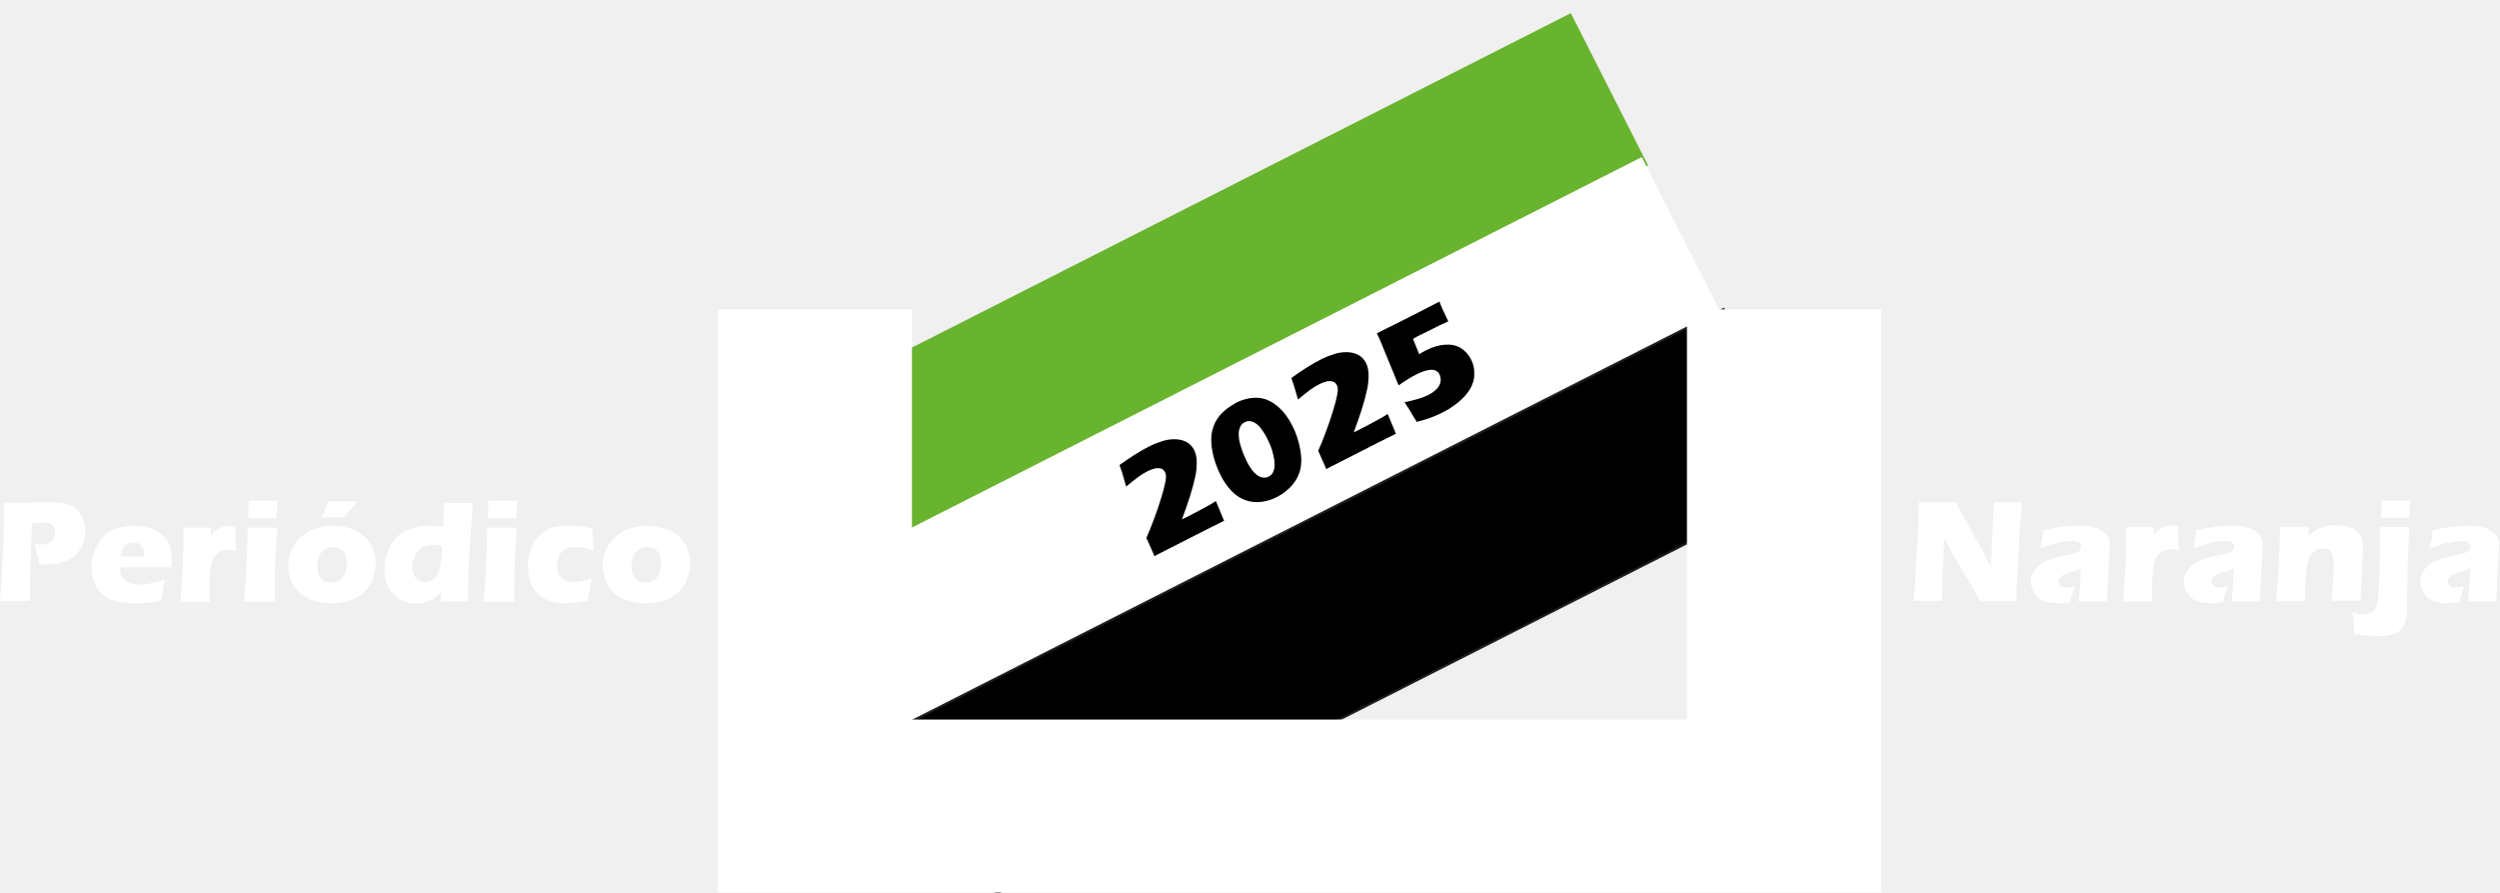
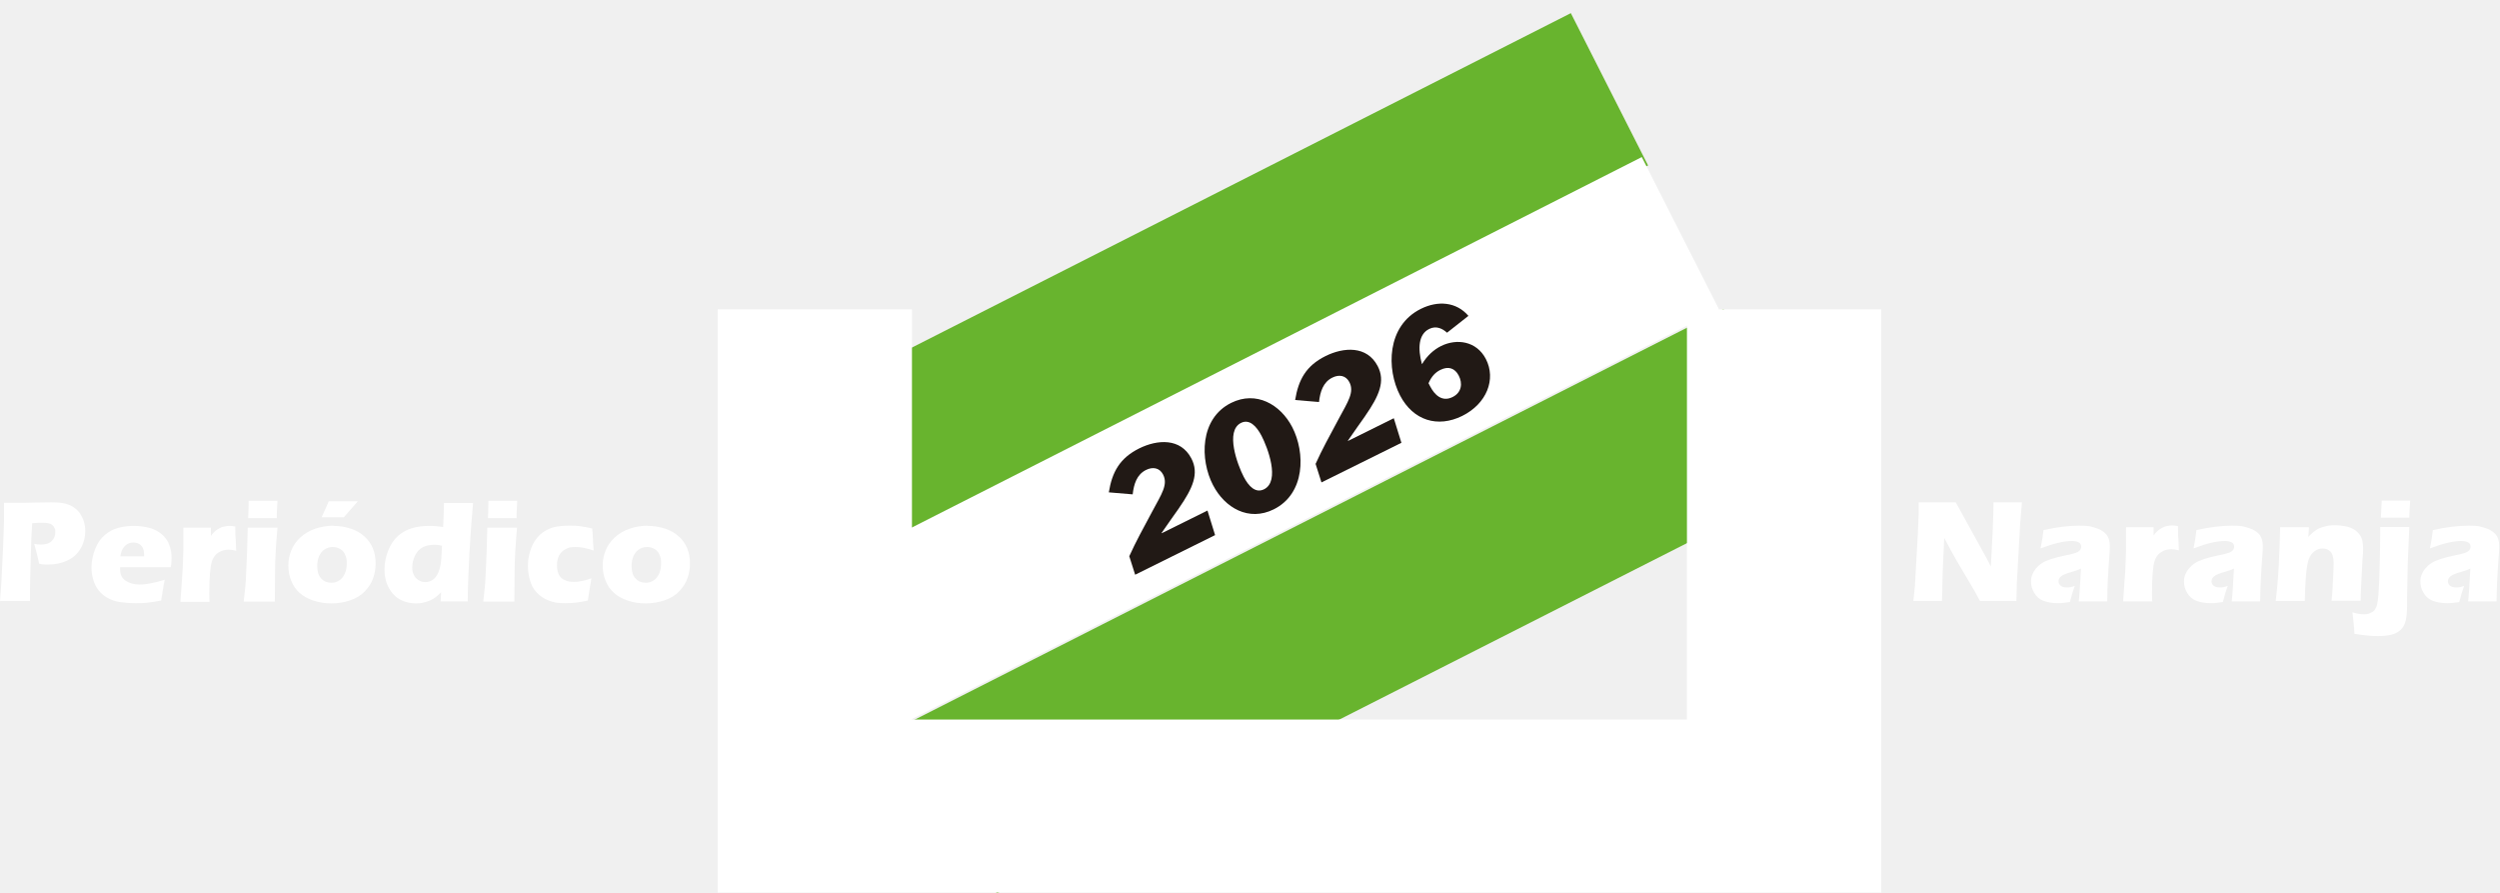
- <svg xmlns="http://www.w3.org/2000/svg" id="Capa_1" data-name="Capa 1" version="1.1" viewBox="0 0 1125.7 401.9">
+ <svg xmlns="http://www.w3.org/2000/svg" id="Capa_1" version="1.1" viewBox="0 0 1125.7 401.9">
  <defs>
    <style>
-       .cls-1, .cls-2, .cls-3 {
-         stroke-width: 0px;
-       }
- 
-       .cls-1, .cls-4 {
-         fill: #000;
-       }
- 
-       .cls-2 {
+       .st0 {
        fill: #68b42e;
      }

-       .cls-4 {
-         stroke: #1d1d1b;
-         stroke-miterlimit: 10;
-         stroke-width: 1px;
-       }
- 
-       .cls-5 {
+       .st1 {
        isolation: isolate;
      }

-       .cls-3 {
+       .st2 {
        fill: #fff;
+       }
+ 
+       .st3 {
+         fill: #211915;
      }
    </style>
  </defs>
-   <rect class="cls-2" x="337.2" y="94.5" width="410" height="76.9" transform="translate(-1.5 259.7) rotate(-26.9)" />
-   <rect class="cls-3" x="369.2" y="159.3" width="410" height="76.9" transform="translate(-27.4 281.2) rotate(-26.9)" />
-   <rect class="cls-4" x="407.2" y="227.5" width="411" height="86.5" transform="translate(-56.2 306.5) rotate(-26.9)" />
-   <polygon class="cls-3" points="323.3 200.9 323.3 401.9 847.4 401.9 847.4 139.3 759.9 139.3 759.9 324 410.8 324 410.8 139.3 323.3 139.3 323.3 200.9" />
-   <g>
-     <path class="cls-1" d="M520.1,250.6c-.4-.9-.9-2.2-1.6-3.7-.7-1.5-1.4-3.1-2.1-4.7,1.2-2.7,2.2-5.2,3.1-7.6,1.5-3.9,2.7-7.5,3.7-10.8.8-2.6,1.4-4.9,1.8-7,.2-1.2.3-2.1.2-2.8,0-.5-.2-.9-.4-1.4-.3-.6-.7-1-1.1-1.3s-1-.4-1.7-.5c-.7,0-1.5,0-2.3.3-.9.2-1.8.6-2.8,1.1-1.4.7-2.7,1.5-4.1,2.5-1.4,1-3.2,2.5-5.5,4.4l-1.3-4.5c-.2-.9-.8-2.6-1.7-5.2,4.7-3.4,9.2-6.3,13.6-8.5,2-1,4.1-1.8,6.1-2.4,2-.6,4-.8,5.9-.7s3.5.6,4.9,1.4c1.3.8,2.3,1.9,3,3.2.5.9.8,1.8,1,2.8.2.9.3,2.1.3,3.5s-.2,3.6-.6,5.5c-.6,2.8-1.4,5.9-2.4,9.1-1,3.1-2.2,6.6-3.7,10.6l3.2-1.6c.8-.4,2.2-1.2,4.4-2.3,2.2-1.2,3.7-2,4.6-2.5.9-.5,1.9-1.1,3.1-1.9.4,1,.9,2.2,1.5,3.6.6,1.5,1.3,3.2,2.2,5.3-4.8,2.4-9.9,4.9-15.1,7.6-6.3,3.2-11.7,6-16.1,8.2v.3Z" />
-     <path class="cls-1" d="M556.5,181.5c3.1-1.6,6.2-2.4,9.3-2.4s6.1,1,9,3.3c2.9,2.2,5.4,5.4,7.4,9.4,1.6,3.1,2.7,6.5,3.4,10s.8,6.6.2,9.2c-.5,2.6-1.7,5-3.6,7.3-1.9,2.2-4.2,4.1-7,5.5-2.3,1.2-4.7,1.9-7.2,2.2-2.4.3-4.9,0-7.3-.9-2.4-.9-4.5-2.4-6.3-4.4s-3.4-4.3-4.7-7c-1.6-3.2-2.8-6.6-3.5-10.1s-.8-6.7-.2-9.4,1.8-5.2,3.6-7.3c1.9-2.1,4.1-3.8,6.7-5.2l.2-.2ZM560.7,190.1c-.9.5-1.6,1.1-2,2-.5,1.1-.8,2.3-.7,3.7,0,1.7.4,3.5,1,5.4.6,2.1,1.6,4.4,2.7,6.7,1,2,2.1,3.6,3.2,4.8,1.1,1.1,2.2,1.9,3.3,2.2,1.2.3,2.3.2,3.3-.3.6-.3,1.1-.7,1.5-1.2s.7-1.3,1-2.4c.2-1.1.2-2.4,0-4.1-.3-1.6-.7-3.3-1.2-4.9-.6-1.6-1.3-3.3-2.1-4.8-1.7-3.3-3.4-5.5-5.1-6.6-1.7-1.1-3.4-1.3-4.9-.5h0Z" />
-     <path class="cls-1" d="M597.5,211.4c-.4-.9-.9-2.2-1.6-3.7-.7-1.5-1.4-3.1-2.1-4.7,1.2-2.7,2.2-5.2,3.1-7.6,1.5-3.9,2.7-7.5,3.7-10.8.8-2.6,1.4-4.9,1.8-7,.2-1.2.3-2.1.2-2.8,0-.5-.2-.9-.4-1.4-.3-.6-.7-1-1.1-1.3-.5-.3-1-.4-1.7-.5-.7,0-1.5,0-2.3.3-.9.2-1.8.6-2.8,1.1-1.4.7-2.7,1.5-4.1,2.5-1.4,1-3.2,2.5-5.5,4.4l-1.3-4.5c-.2-.9-.8-2.6-1.7-5.2,4.7-3.4,9.2-6.3,13.6-8.5,2-1,4.1-1.8,6.1-2.4,2-.6,4-.8,5.9-.7s3.5.6,4.9,1.4c1.3.8,2.3,1.9,3,3.2.5.9.8,1.8,1,2.8.2.9.3,2.1.3,3.5s-.2,3.6-.6,5.5c-.6,2.8-1.4,5.9-2.4,9.1-1,3.1-2.2,6.6-3.7,10.6l3.2-1.6c.8-.4,2.2-1.2,4.4-2.3,2.2-1.2,3.7-2,4.6-2.5s1.9-1.1,3.1-1.9c.4,1,.9,2.2,1.5,3.6.6,1.5,1.3,3.2,2.2,5.3-4.8,2.4-9.9,4.9-15.1,7.6-6.3,3.2-11.7,6-16.1,8.2v.3Z" />
-     <path class="cls-1" d="M638.2,190l-1.7-2.8c-.5-.9-1-1.7-1.5-2.5-.5-.7-1.2-1.9-2.3-3.6,4.6-.9,8.2-2,10.8-3.3,1.4-.7,2.6-1.6,3.6-2.6s1.6-2.1,1.8-3.3c.2-1.1,0-2.2-.4-3.2-.7-1.4-1.9-2.2-3.6-2.2s-3.9.6-6.7,2-2.4,1.3-3.6,2c-1.1.7-2.7,1.7-4.6,3l-8-19.5c-.4-1-1-2.3-1.8-3.9,4.9-2.4,9.5-4.8,14-7,5.7-2.9,10.4-5.3,14.2-7.3.8,2.1,1.5,3.7,2.1,4.9l1.9,4-3.9,1.8-1.8.9-2.8,1.4c-1.2.6-2.7,1.3-4.5,2.2-.6.3-1.6.8-2.9,1.6l2.8,6.9c1.2-.8,2.2-1.3,2.9-1.7,3-1.5,5.9-2.4,8.7-2.6,2.8-.2,5.1.3,7.1,1.5,1.9,1.2,3.5,2.9,4.6,5s1.6,4.4,1.5,6.9c0,2.5-.8,4.8-2.1,6.9-1.3,2.1-3.1,4-5.3,5.8s-4.6,3.3-7.2,4.6c-1,.5-2.2,1-3.6,1.6-1.4.6-2.6,1-3.6,1.3s-2.3.7-3.9,1.1h-.2Z" />
-   </g>
-   <g class="cls-5">
-     <g class="cls-5">
-       <path class="cls-3" d="M0,270.8l.6-8.3.8-16.3.4-11.5c0-1.2,0-2.5,0-3.7s0-2.5,0-4.6c2.9,0,5.2,0,6.9,0s4,0,6.9-.1c2.9,0,5.4-.1,7.4-.1,2.9,0,5.1.2,6.5.6,1.4.4,2.7.9,3.8,1.7,1.1.8,2.1,1.7,2.8,2.8.7,1.1,1.3,2.3,1.7,3.6.4,1.4.6,2.7.6,4.1,0,2.9-.7,5.6-2.1,8-1.4,2.4-3.4,4.2-6,5.4s-5.4,1.8-8.6,1.8-2.5-.1-4.1-.4c-.2-1-.5-2.5-1-4.5-.5-2-.9-3.4-1.2-4.4,1,.2,2,.3,3,.3,2.2,0,3.8-.5,4.9-1.6,1.1-1.1,1.6-2.3,1.6-3.9s-.1-1.4-.4-2c-.2-.6-.6-1-1.1-1.4-.5-.4-1.1-.6-1.7-.7s-1.3-.2-2.1-.2-1.6,0-2.4,0l-2.7.2c-.3,4.2-.5,8.8-.6,14-.3,9.3-.4,14.9-.4,16.8v4.2h-6.5c-.9,0-3.2,0-6.8,0Z" />
-       <path class="cls-3" d="M74.2,261c-.3,1.3-.8,4.4-1.6,9.4-2.5.5-4.6.8-6.3,1-1.7.2-3.4.2-5.2.2-2.6,0-5-.2-7.1-.5s-4-1-5.6-1.9c-1.6-.9-2.9-2-4-3.4-1.1-1.4-1.9-3-2.4-4.8-.6-1.9-.8-3.8-.8-5.8s.6-5.5,1.7-8.1c1.1-2.7,2.5-4.7,4.3-6.2,1.7-1.5,3.8-2.6,6-3.2s4.6-.9,7-.9,4.8.3,7.1.9c2.2.6,4.1,1.6,5.7,3,1.6,1.4,2.7,3,3.3,4.8.7,1.8,1,3.7,1,5.8s-.1,2.6-.4,4.1h-22.8c0,.4,0,.7,0,1,0,2.3.8,4,2.5,5.1,1.7,1.1,3.7,1.7,6.1,1.7s3.1-.2,4.9-.5c1.8-.3,4.1-.9,6.8-1.7ZM54.2,250.5h10.7c0-.4,0-.7,0-.9,0-1.1-.2-2.1-.6-2.9-.4-.8-1-1.4-1.7-1.8-.7-.4-1.6-.6-2.5-.6s-1.3.1-1.9.3-1.2.5-1.6.9-.9.9-1.2,1.4-.6,1-.7,1.5c-.2.5-.3,1.2-.5,2Z" />
-       <path class="cls-3" d="M81.3,270.8l1-14.4.3-8.3c0-1.5,0-3,0-4.6s0-3.5,0-5.9c2.6,0,4.7,0,6.2,0s3.9,0,6.2,0v3.7c.7-1,1.4-1.7,1.9-2.1.5-.5,1.2-.9,1.9-1.3.7-.4,1.4-.7,2.2-.8.8-.2,1.6-.3,2.4-.3s1.6.1,2.6.3c0,2.4,0,4.3.2,5.9l.2,5c-1.2-.3-2.3-.5-3.3-.5s-2.4.2-3.4.6c-.9.4-1.8,1-2.5,1.7s-1.3,1.7-1.7,2.9c-.4,1.1-.7,3-.9,5.5-.2,2.5-.3,5.3-.3,8.6s0,2.5.1,4.2c-2.1,0-4.2,0-6.3,0s-4.4,0-6.8,0Z" />
-       <path class="cls-3" d="M109.8,270.8c.3-2.6.5-4.8.7-6.5.2-1.7.3-3.9.4-6.6.1-2.7.3-5.6.4-8.8.1-3.2.2-7,.3-11.3,2.8,0,5.1,0,6.8,0s3.8,0,6.6,0c-.4,4.1-.6,7.7-.8,10.8-.2,3.1-.3,6.4-.3,9.9,0,6.2-.1,10.3-.1,12.6-2.6,0-4.8,0-6.7,0s-4.3,0-7.2,0ZM111.8,233.4c.1-2.6.2-4.6.2-6.1s0-1,0-1.8c2.6,0,4.8,0,6.6,0s4.6,0,6.4,0c0,.7-.1,1.2-.1,1.7l-.2,4c0,.6,0,1.3,0,2.1-2.1,0-4.2,0-6.2,0s-4.2,0-6.6,0Z" />
-       <path class="cls-3" d="M150.1,236.8c2.7,0,5.3.4,7.8,1.2,2.5.8,4.6,2,6.3,3.6,1.7,1.5,3,3.4,3.8,5.4s1.2,4.3,1.2,6.7-.4,4.5-1.1,6.6c-.7,2.1-2,4.1-3.7,5.9s-3.9,3.2-6.6,4.1c-2.7.9-5.5,1.4-8.5,1.4s-5.4-.4-7.9-1.2-4.7-2-6.4-3.5c-1.7-1.5-3-3.4-3.8-5.5-.9-2.1-1.3-4.4-1.3-6.8s.4-4.6,1.3-6.8c.8-2.1,2.2-4.1,4-5.8,1.8-1.7,4-3,6.7-4,2.7-.9,5.4-1.4,8.3-1.4ZM149.9,246.3c-1.4,0-2.6.4-3.7,1.1s-1.9,1.8-2.5,3.1c-.6,1.4-.8,2.9-.8,4.5,0,2.4.6,4.2,1.8,5.5,1.2,1.3,2.7,1.9,4.5,1.9s2.6-.4,3.7-1.1c1.1-.7,1.9-1.8,2.5-3.2.6-1.4.8-2.9.8-4.6s-.2-2.6-.7-3.6c-.4-1.1-1.1-2-2.1-2.6s-2.1-1-3.5-1ZM144.9,232.9l1.2-2.7c.3-.6.6-1.4,1-2.2l1-2.3c2.2,0,4.4,0,6.5,0s3.9,0,6.6,0l-2.8,3.2c-.2.2-.7.8-1.5,1.7-.8.9-1.4,1.7-2,2.3-2.1,0-3.8,0-5.1,0s-2.7,0-4.8,0Z" />
-       <path class="cls-3" d="M210.6,270.8c-2.3,0-4.3,0-5.8,0s-3.8,0-6.3,0l.2-4.1c-.8.8-1.6,1.5-2.2,2-.6.5-1.4,1-2.4,1.5-1,.5-2,.8-3.2,1.1-1.1.3-2.3.4-3.5.4-2.1,0-4-.4-5.8-1.1s-3.4-1.8-4.6-3.2-2.2-3.1-2.9-5c-.6-1.9-.9-3.9-.9-6,0-2.9.6-5.8,1.7-8.6s2.7-5,4.5-6.6c1.9-1.6,3.9-2.7,6.3-3.4,2.3-.7,4.9-1,7.6-1s3.9.2,6.3.5c.2-2.6.3-6.2.4-10.8,2.7,0,4.8,0,6.5,0s4.4,0,6.6,0c-.6,6.4-1.2,14.3-1.7,23.6-.5,9.3-.7,16.2-.7,20.8ZM199,245.7c-1.2-.3-2.2-.4-3.3-.4-2.1,0-3.9.4-5.4,1.2-1.5.8-2.6,2.1-3.4,3.8-.8,1.7-1.2,3.4-1.2,5.1s.2,2.4.7,3.4c.4,1,1.1,1.8,2.1,2.4.9.6,2,.9,3.1.9s2.3-.3,3.3-1c1-.7,1.8-1.7,2.4-3s1-2.8,1.3-4.6c.2-1.8.4-4.4.5-7.8Z" />
-       <path class="cls-3" d="M217.7,270.8c.3-2.6.5-4.8.7-6.5.2-1.7.3-3.9.4-6.6.1-2.7.3-5.6.4-8.8.1-3.2.2-7,.3-11.3,2.8,0,5.1,0,6.8,0s3.8,0,6.6,0c-.4,4.1-.6,7.7-.8,10.8-.2,3.1-.3,6.4-.3,9.9,0,6.2-.1,10.3-.1,12.6-2.6,0-4.8,0-6.7,0s-4.3,0-7.2,0ZM219.8,233.4c.1-2.6.2-4.6.2-6.1s0-1,0-1.8c2.6,0,4.8,0,6.6,0s4.6,0,6.4,0c0,.7-.1,1.2-.1,1.7l-.2,4c0,.6,0,1.3,0,2.1-2.1,0-4.2,0-6.2,0s-4.2,0-6.6,0Z" />
-       <path class="cls-3" d="M266.4,260.4c-.1.9-.4,2.5-.8,4.8l-.8,5.2c-3.4.8-6.7,1.2-10,1.2s-4.4-.2-6.2-.7c-2.1-.6-4-1.6-5.7-3-1.7-1.5-3-3.2-3.7-5.2-.9-2.4-1.4-5-1.4-7.9s.5-5.3,1.4-7.8c.9-2.5,2.3-4.5,4-6.2,1.8-1.6,3.8-2.7,5.9-3.3,2.2-.6,4.6-.8,7.2-.8s3.1,0,4.7.2c1.6.2,3.5.5,5.8,1.1v.7c.1.8.2,1.6.2,2.4,0,.8.1,2.1.2,3.9l.2,2.9c-3.1-1.1-5.8-1.6-8.2-1.6s-3.2.3-4.5,1c-1.3.7-2.2,1.6-2.9,2.9-.6,1.2-.9,2.7-.9,4.3s.3,3.1.8,4.2c.6,1.1,1.4,2,2.7,2.5,1.2.6,2.5.8,4,.8s1.6,0,2.6-.2c1-.2,1.9-.3,2.6-.5.7-.2,1.7-.5,2.8-.9Z" />
-       <path class="cls-3" d="M291.7,236.8c2.7,0,5.3.4,7.8,1.2,2.5.8,4.6,2,6.3,3.6,1.7,1.5,3,3.4,3.8,5.4s1.2,4.3,1.2,6.7-.4,4.5-1.1,6.6c-.7,2.1-2,4.1-3.7,5.9s-3.9,3.2-6.6,4.1c-2.7.9-5.5,1.4-8.5,1.4s-5.4-.4-7.9-1.2-4.7-2-6.4-3.5c-1.7-1.5-3-3.4-3.8-5.5-.9-2.1-1.3-4.4-1.3-6.8s.4-4.6,1.3-6.8c.8-2.1,2.2-4.1,4-5.8,1.8-1.7,4-3,6.7-4,2.7-.9,5.4-1.4,8.3-1.4ZM291.5,246.3c-1.4,0-2.6.4-3.7,1.1s-1.9,1.8-2.5,3.1c-.6,1.4-.8,2.9-.8,4.5,0,2.4.6,4.2,1.8,5.5,1.2,1.3,2.7,1.9,4.5,1.9s2.6-.4,3.7-1.1c1.1-.7,1.9-1.8,2.5-3.2.6-1.4.8-2.9.8-4.6s-.2-2.6-.7-3.6c-.4-1.1-1.1-2-2.1-2.6s-2.1-1-3.5-1Z" />
+   <rect class="st0" x="337.18" y="94.5" width="410" height="76.9" transform="translate(-1.49 259.69) rotate(-26.9)" />
+   <rect class="st2" x="369.14" y="159.31" width="410" height="76.9" transform="translate(-27.35 281.16) rotate(-26.9)" />
+   <rect class="st0" x="407.2" y="227.5" width="411" height="86.5" transform="translate(-56.2 306.5) rotate(-26.9)" />
+   <polygon class="st2" points="323.3 200.9 323.3 401.9 847.4 401.9 847.4 139.3 759.9 139.3 759.9 324 410.8 324 410.8 139.3 323.3 139.3 323.3 200.9" />
+   <g class="st1">
+     <g class="st1">
+       <path class="st2" d="M0,270.8l.6-8.3.8-16.3.4-11.5v-8.3h6.9c1.7,0,4,0,6.9-.1,2.9,0,5.4-.1,7.4-.1,2.9,0,5.1.2,6.5.6,1.4.4,2.7.9,3.8,1.7s2.1,1.7,2.8,2.8,1.3,2.3,1.7,3.6c.4,1.4.6,2.7.6,4.1,0,2.9-.7,5.6-2.1,8-1.4,2.4-3.4,4.2-6,5.4s-5.4,1.8-8.6,1.8-2.5-.1-4.1-.4c-.2-1-.5-2.5-1-4.5s-.9-3.4-1.2-4.4c1,.2,2,.3,3,.3,2.2,0,3.8-.5,4.9-1.6s1.6-2.3,1.6-3.9-.1-1.4-.4-2c-.2-.6-.6-1-1.1-1.4s-1.1-.6-1.7-.7-1.3-.2-2.1-.2h-2.4l-2.7.2c-.3,4.2-.5,8.8-.6,14-.3,9.3-.4,14.9-.4,16.8v4.2H.2l-.2.2h0Z" />
+       <path class="st2" d="M74.2,261c-.3,1.3-.8,4.4-1.6,9.4-2.5.5-4.6.8-6.3,1-1.7.2-3.4.2-5.2.2-2.6,0-5-.2-7.1-.5s-4-1-5.6-1.9-2.9-2-4-3.4-1.9-3-2.4-4.8c-.6-1.9-.8-3.8-.8-5.8s.6-5.5,1.7-8.1c1.1-2.7,2.5-4.7,4.3-6.2,1.7-1.5,3.8-2.6,6-3.2s4.6-.9,7-.9,4.8.3,7.1.9c2.2.6,4.1,1.6,5.7,3s2.7,3,3.3,4.8c.7,1.8,1,3.7,1,5.8s-.1,2.6-.4,4.1h-22.8v1c0,2.3.8,4,2.5,5.1s3.7,1.7,6.1,1.7,3.1-.2,4.9-.5c1.8-.3,4.1-.9,6.8-1.7h-.2ZM54.2,250.5h10.7v-.9c0-1.1-.2-2.1-.6-2.9-.4-.8-1-1.4-1.7-1.8-.7-.4-1.6-.6-2.5-.6s-1.3.1-1.9.3-1.2.5-1.6.9-.9.9-1.2,1.4-.6,1-.7,1.5c-.2.5-.3,1.2-.5,2v.1Z" />
+       <path class="st2" d="M81.3,270.8l1-14.4.3-8.3v-10.5h12.4v3.7c.7-1,1.4-1.7,1.9-2.1.5-.5,1.2-.9,1.9-1.3.7-.4,1.4-.7,2.2-.8.8-.2,1.6-.3,2.4-.3s1.6.1,2.6.3c0,2.4,0,4.3.2,5.9l.2,5c-1.2-.3-2.3-.5-3.3-.5s-2.4.2-3.4.6c-.9.4-1.8,1-2.5,1.7s-1.3,1.7-1.7,2.9c-.4,1.1-.7,3-.9,5.5-.2,2.5-.3,5.3-.3,8.6s0,2.5.1,4.2h-13.1v-.2h0Z" />
+       <path class="st2" d="M109.8,270.8c.3-2.6.5-4.8.7-6.5s.3-3.9.4-6.6c.1-2.7.3-5.6.4-8.8s.2-7,.3-11.3h13.4c-.4,4.1-.6,7.7-.8,10.8-.2,3.1-.3,6.4-.3,9.9,0,6.2-.1,10.3-.1,12.6h-13.9l-.1-.1ZM111.8,233.4c.1-2.6.2-4.6.2-6.1v-1.8h13c0,.7-.1,1.2-.1,1.7l-.2,4v2.1h-12.8l-.1.1Z" />
+       <path class="st2" d="M150.1,236.8c2.7,0,5.3.4,7.8,1.2s4.6,2,6.3,3.6c1.7,1.5,3,3.4,3.8,5.4s1.2,4.3,1.2,6.7-.4,4.5-1.1,6.6c-.7,2.1-2,4.1-3.7,5.9s-3.9,3.2-6.6,4.1c-2.7.9-5.5,1.4-8.5,1.4s-5.4-.4-7.9-1.2-4.7-2-6.4-3.5-3-3.4-3.8-5.5c-.9-2.1-1.3-4.4-1.3-6.8s.4-4.6,1.3-6.8c.8-2.1,2.2-4.1,4-5.8s4-3,6.7-4c2.7-.9,5.4-1.4,8.3-1.4l-.1.1h0ZM149.9,246.3c-1.4,0-2.6.4-3.7,1.1s-1.9,1.8-2.5,3.1c-.6,1.4-.8,2.9-.8,4.5,0,2.4.6,4.2,1.8,5.5s2.7,1.9,4.5,1.9,2.6-.4,3.7-1.1c1.1-.7,1.9-1.8,2.5-3.2.6-1.4.8-2.9.8-4.6s-.2-2.6-.7-3.6c-.4-1.1-1.1-2-2.1-2.6s-2.1-1-3.5-1h0ZM144.9,232.9l1.2-2.7c.3-.6.6-1.4,1-2.2l1-2.3h13.1l-2.8,3.2c-.2.2-.7.8-1.5,1.7s-1.4,1.7-2,2.3h-10Z" />
+       <path class="st2" d="M210.6,270.8h-12.1l.2-4.1c-.8.8-1.6,1.5-2.2,2-.6.5-1.4,1-2.4,1.5s-2,.8-3.2,1.1c-1.1.3-2.3.4-3.5.4-2.1,0-4-.4-5.8-1.1s-3.4-1.8-4.6-3.2-2.2-3.1-2.9-5c-.6-1.9-.9-3.9-.9-6,0-2.9.6-5.8,1.7-8.6s2.7-5,4.5-6.6c1.9-1.6,3.9-2.7,6.3-3.4,2.3-.7,4.9-1,7.6-1s3.9.2,6.3.5c.2-2.6.3-6.2.4-10.8h13.1c-.6,6.4-1.2,14.3-1.7,23.6s-.7,16.2-.7,20.8l-.1-.1h0ZM199,245.7c-1.2-.3-2.2-.4-3.3-.4-2.1,0-3.9.4-5.4,1.2s-2.6,2.1-3.4,3.8c-.8,1.7-1.2,3.4-1.2,5.1s.2,2.4.7,3.4c.4,1,1.1,1.8,2.1,2.4.9.6,2,.9,3.1.9s2.3-.3,3.3-1,1.8-1.7,2.4-3,1-2.8,1.3-4.6c.2-1.8.4-4.4.5-7.8h-.1Z" />
+       <path class="st2" d="M217.7,270.8c.3-2.6.5-4.8.7-6.5s.3-3.9.4-6.6c.1-2.7.3-5.6.4-8.8.1-3.2.2-7,.3-11.3h13.4c-.4,4.1-.6,7.7-.8,10.8s-.3,6.4-.3,9.9c0,6.2-.1,10.3-.1,12.6h-13.9l-.1-.1h0ZM219.8,233.4c.1-2.6.2-4.6.2-6.1v-1.8h13c0,.7-.1,1.2-.1,1.7l-.2,4v2.1h-12.8l-.1.1h0Z" />
+       <path class="st2" d="M266.4,260.4c-.1.9-.4,2.5-.8,4.8l-.8,5.2c-3.4.8-6.7,1.2-10,1.2s-4.4-.2-6.2-.7c-2.1-.6-4-1.6-5.7-3-1.7-1.5-3-3.2-3.7-5.2-.9-2.4-1.4-5-1.4-7.9s.5-5.3,1.4-7.8,2.3-4.5,4-6.2c1.8-1.6,3.8-2.7,5.9-3.3,2.2-.6,4.6-.8,7.2-.8s3.1,0,4.7.2,3.5.5,5.8,1.1v.7c.1.8.2,1.6.2,2.4s.1,2.1.2,3.9l.2,2.9c-3.1-1.1-5.8-1.6-8.2-1.6s-3.2.3-4.5,1c-1.3.7-2.2,1.6-2.9,2.9-.6,1.2-.9,2.7-.9,4.3s.3,3.1.8,4.2c.6,1.1,1.4,2,2.7,2.5,1.2.6,2.5.8,4,.8s1.6,0,2.6-.2,1.9-.3,2.6-.5,1.7-.5,2.8-.9h0Z" />
+       <path class="st2" d="M291.7,236.8c2.7,0,5.3.4,7.8,1.2s4.6,2,6.3,3.6c1.7,1.5,3,3.4,3.8,5.4s1.2,4.3,1.2,6.7-.4,4.5-1.1,6.6c-.7,2.1-2,4.1-3.7,5.9s-3.9,3.2-6.6,4.1-5.5,1.4-8.5,1.4-5.4-.4-7.9-1.2-4.7-2-6.4-3.5c-1.7-1.5-3-3.4-3.8-5.5-.9-2.1-1.3-4.4-1.3-6.8s.4-4.6,1.3-6.8c.8-2.1,2.2-4.1,4-5.8s4-3,6.7-4c2.7-.9,5.4-1.4,8.3-1.4l-.1.1h0ZM291.5,246.3c-1.4,0-2.6.4-3.7,1.1s-1.9,1.8-2.5,3.1c-.6,1.4-.8,2.9-.8,4.5,0,2.4.6,4.2,1.8,5.5,1.2,1.3,2.7,1.9,4.5,1.9s2.6-.4,3.7-1.1,1.9-1.8,2.5-3.2c.6-1.4.8-2.9.8-4.6s-.2-2.6-.7-3.6c-.4-1.1-1.1-2-2.1-2.6s-2.1-1-3.5-1h0Z" />
    </g>
  </g>
-   <g class="cls-5">
-     <g class="cls-5">
-       <path class="cls-3" d="M861.9,270.6l.7-6.8,1.3-23.2.4-9.3v-5.1c3.4,0,6.3,0,8.9,0s4.4,0,7.8,0l13.9,25.2,1.9,3.7c.2-3.6.5-8.8.8-15.3s.4-11.1.4-13.6c2.7,0,4.8,0,6.4,0s2.9,0,6.4,0l-.8,9.7-1.5,26.9-.2,7.8c-2.8,0-5.5,0-7.9,0s-4.9,0-8.5,0c-1.1-2.1-2-3.7-2.5-4.6l-5.5-9.3c-1.8-3-3.5-5.9-5-8.7-1-1.8-2-3.7-3.1-5.8l-.7,15.4-.3,13c-2.7,0-4.7,0-6.1,0s-3.4,0-6.7,0Z" />
-       <path class="cls-3" d="M919.2,246.9c.4-2.1.7-3.6.8-4.4.1-.8.3-2.1.5-3.8,6.2-1.4,11.6-2,16.1-2s4.9.3,7,.9c2.1.6,3.8,1.5,5,2.8,1.2,1.3,1.8,3.1,1.8,5.5s-.2,3.9-.5,8.2-.6,9.8-.7,16.7c-2.1,0-4.2,0-6.3,0s-4.2,0-6.5,0c.3-2.4.6-7.3,1-14.8-.8.4-1.5.7-1.9.8-.5.2-1.3.4-2.5.8-1.2.3-2.1.6-2.7.9-.7.2-1.2.5-1.7.9-.5.4-.8.7-1,1.1-.2.4-.3.8-.3,1.3,0,.7.3,1.4.9,1.9.6.5,1.5.8,2.8.8s.9,0,1.5-.1c.5,0,1.2-.3,2.1-.6-.6,1.7-1.4,4.1-2.2,7.3-1.9.3-3.6.5-5.3.5-2.7,0-4.9-.4-6.7-1.1-1.8-.7-3.2-2-4.1-3.6-1-1.7-1.4-3.3-1.4-5s.2-2,.5-3c.4-1,.9-1.9,1.7-2.9.8-.9,1.6-1.7,2.7-2.4,1-.7,2.4-1.3,4.2-1.9,1.8-.6,4-1.1,6.7-1.7,1.1-.2,2.2-.4,3.1-.7.9-.2,1.6-.5,2-.7.4-.2.7-.4,1-.7.2-.2.4-.5.5-.8.1-.3.2-.6.2-.9,0-.8-.3-1.5-1-1.9-.7-.4-1.7-.7-3.1-.7-3.7,0-8.3,1.1-13.8,3.2Z" />
-       <path class="cls-3" d="M956.4,270.6l1-14.4.3-8.3c0-1.5,0-3,0-4.6s0-3.5,0-5.9c2.6,0,4.7,0,6.2,0s3.9,0,6.2,0v3.7c.7-1,1.4-1.7,1.9-2.1.5-.5,1.2-.9,1.9-1.3s1.4-.7,2.2-.8c.8-.2,1.6-.3,2.4-.3s1.6.1,2.6.3c0,2.4,0,4.3.2,5.9l.2,5c-1.2-.3-2.3-.5-3.3-.5s-2.4.2-3.4.6c-.9.4-1.8,1-2.5,1.7s-1.3,1.7-1.7,2.9c-.4,1.1-.7,3-.9,5.5-.2,2.5-.3,5.3-.3,8.6s0,2.5.1,4.2c-2.1,0-4.2,0-6.3,0s-4.4,0-6.8,0Z" />
-       <path class="cls-3" d="M988.1,246.9c.4-2.1.7-3.6.8-4.4.1-.8.3-2.1.5-3.8,6.2-1.4,11.6-2,16.1-2s4.9.3,7,.9c2.1.6,3.8,1.5,5,2.8,1.2,1.3,1.8,3.1,1.8,5.5s-.2,3.9-.5,8.2-.6,9.8-.7,16.7c-2.1,0-4.2,0-6.3,0s-4.2,0-6.5,0c.3-2.4.6-7.3,1-14.8-.8.4-1.5.7-1.9.8-.5.2-1.3.4-2.5.8-1.2.3-2.1.6-2.7.9-.7.2-1.2.5-1.7.9-.5.4-.8.7-1,1.1-.2.4-.3.8-.3,1.3,0,.7.3,1.4.9,1.9.6.5,1.5.8,2.8.8s.9,0,1.5-.1c.5,0,1.2-.3,2.1-.6-.6,1.7-1.4,4.1-2.2,7.3-1.9.3-3.6.5-5.3.5-2.7,0-4.9-.4-6.7-1.1-1.8-.7-3.2-2-4.1-3.6-1-1.7-1.4-3.3-1.4-5s.2-2,.5-3c.4-1,.9-1.9,1.7-2.9.8-.9,1.6-1.7,2.7-2.4,1-.7,2.4-1.3,4.2-1.9,1.8-.6,4-1.1,6.7-1.7,1.1-.2,2.2-.4,3.1-.7.9-.2,1.6-.5,2-.7.4-.2.7-.4,1-.7.2-.2.4-.5.5-.8.1-.3.2-.6.2-.9,0-.8-.3-1.5-1-1.9-.7-.4-1.7-.7-3.1-.7-3.7,0-8.3,1.1-13.8,3.2Z" />
-       <path class="cls-3" d="M1025.1,270.6c.6-4.9,1.1-10.4,1.4-16.3s.5-11.6.6-16.9c2.6,0,4.9,0,6.7,0s4.3,0,6.3,0l-.3,4.4c.7-.8,1.3-1.4,1.9-1.9.5-.5,1.2-.9,1.9-1.4s1.6-.8,2.5-1.1c.9-.3,1.8-.5,2.8-.7,1-.2,2.1-.2,3.2-.2s3.1.2,4.6.5c1.5.3,2.7.8,3.7,1.4,1,.6,1.8,1.4,2.5,2.3.7.9,1.1,1.9,1.3,3,.2,1.1.3,2.2.3,3.3s0,2.6-.3,5.3l-.6,11.8c-.1,2.3-.2,4.5-.2,6.4-2.2,0-4.2,0-6.1,0s-4.9,0-7,0c.2-2,.4-4.9.6-8.8.2-3.9.3-6.6.3-8.2,0-2.4-.5-4.2-1.4-5.1-.9-1-2.1-1.4-3.6-1.4s-2.4.4-3.6,1.2c-1.1.8-2,2-2.6,3.6-.6,1.6-1,4.2-1.3,7.8s-.4,7.3-.5,11c-2.2,0-4.3,0-6.3,0s-4.5,0-7.1,0Z" />
-       <path class="cls-3" d="M1085.3,237.4l-.7,16.6-.3,15.3c0,2.1,0,3.4,0,3.7,0,2.5-.2,4.6-.6,6.4-.4,1.7-1.1,3.1-2.3,4.2s-2.5,1.8-4.2,2.2-3.6.6-5.7.6-2.8,0-4.7-.2-3.9-.4-6.2-.8c-.1-2.4-.4-5.6-.9-9.7,1.9.6,3.6.9,5.1.9s2.3-.2,3.2-.7c.8-.3,1.4-.8,1.8-1.4.4-.6.8-1.3,1-2.3.2-.8.4-2.3.6-4.3.3-4,.5-8.9.6-14.6.1-4.9.2-9.1.2-12.7v-3.3c2.6,0,4.8,0,6.7,0s4.2,0,6.5,0ZM1072.5,233.1c.2-3.2.3-5.7.4-7.7,1.8,0,3.9,0,6.4,0s4.4,0,6.4,0c-.2,3.2-.4,5.7-.4,7.7-2.1,0-4.2,0-6.4,0s-4.3,0-6.4,0Z" />
-       <path class="cls-3" d="M1094.6,246.9c.4-2.1.7-3.6.8-4.4.1-.8.3-2.1.5-3.8,6.2-1.4,11.6-2,16.1-2s4.9.3,7,.9c2.1.6,3.8,1.5,5,2.8,1.2,1.3,1.8,3.1,1.8,5.5s-.2,3.9-.5,8.2-.6,9.8-.7,16.7c-2.1,0-4.2,0-6.3,0s-4.2,0-6.5,0c.3-2.4.6-7.3,1-14.8-.8.4-1.5.7-1.9.8-.5.2-1.3.4-2.5.8-1.2.3-2.1.6-2.7.9-.7.2-1.2.5-1.7.9-.5.4-.8.7-1,1.1-.2.4-.3.8-.3,1.3,0,.7.3,1.4.9,1.9.6.5,1.5.8,2.8.8s.9,0,1.5-.1c.5,0,1.2-.3,2.1-.6-.6,1.7-1.4,4.1-2.2,7.3-1.9.3-3.6.5-5.3.5-2.7,0-4.9-.4-6.7-1.1-1.8-.7-3.2-2-4.1-3.6-1-1.7-1.4-3.3-1.4-5s.2-2,.5-3c.4-1,.9-1.9,1.7-2.9.8-.9,1.6-1.7,2.7-2.4,1-.7,2.4-1.3,4.2-1.9,1.8-.6,4-1.1,6.7-1.7,1.1-.2,2.2-.4,3.1-.7.9-.2,1.6-.5,2-.7.4-.2.7-.4,1-.7.2-.2.4-.5.5-.8.1-.3.2-.6.2-.9,0-.8-.3-1.5-1-1.9-.7-.4-1.7-.7-3.1-.7-3.7,0-8.3,1.1-13.8,3.2Z" />
+   <g class="st1">
+     <g class="st1">
+       <path class="st2" d="M861.9,270.6l.7-6.8,1.3-23.2.4-9.3v-5.1h16.7l13.9,25.2,1.9,3.7c.2-3.6.5-8.8.8-15.3s.4-11.1.4-13.6h12.8l-.8,9.7-1.5,26.9-.2,7.8h-16.4c-1.1-2.1-2-3.7-2.5-4.6l-5.5-9.3c-1.8-3-3.5-5.9-5-8.7-1-1.8-2-3.7-3.1-5.8l-.7,15.4-.3,13h-12.9Z" />
+       <path class="st2" d="M919.2,246.9c.4-2.1.7-3.6.8-4.4.1-.8.3-2.1.5-3.8,6.2-1.4,11.6-2,16.1-2s4.9.3,7,.9c2.1.6,3.8,1.5,5,2.8s1.8,3.1,1.8,5.5-.2,3.9-.5,8.2-.6,9.8-.7,16.7h-12.8c.3-2.4.6-7.3,1-14.8-.8.4-1.5.7-1.9.8-.5.2-1.3.4-2.5.8-1.2.3-2.1.6-2.7.9-.7.2-1.2.5-1.7.9s-.8.7-1,1.1-.3.8-.3,1.3c0,.7.3,1.4.9,1.9.6.5,1.5.8,2.8.8s.9,0,1.5-.1c.5,0,1.2-.3,2.1-.6-.6,1.7-1.4,4.1-2.2,7.3-1.9.3-3.6.5-5.3.5-2.7,0-4.9-.4-6.7-1.1s-3.2-2-4.1-3.6c-1-1.7-1.4-3.3-1.4-5s.2-2,.5-3c.4-1,.9-1.9,1.7-2.9.8-.9,1.6-1.7,2.7-2.4,1-.7,2.4-1.3,4.2-1.9,1.8-.6,4-1.1,6.7-1.7,1.1-.2,2.2-.4,3.1-.7.9-.2,1.6-.5,2-.7s.7-.4,1-.7c.2-.2.4-.5.5-.8s.2-.6.2-.9c0-.8-.3-1.5-1-1.9s-1.7-.7-3.1-.7c-3.7,0-8.3,1.1-13.8,3.2l-.4.1h0Z" />
+       <path class="st2" d="M956.4,270.6l1-14.4.3-8.3v-10.5h12.4v3.7c.7-1,1.4-1.7,1.9-2.1.5-.5,1.2-.9,1.9-1.3s1.4-.7,2.2-.8c.8-.2,1.6-.3,2.4-.3s1.6.1,2.6.3c0,2.4,0,4.3.2,5.9l.2,5c-1.2-.3-2.3-.5-3.3-.5s-2.4.2-3.4.6c-.9.4-1.8,1-2.5,1.7s-1.3,1.7-1.7,2.9c-.4,1.1-.7,3-.9,5.5-.2,2.5-.3,5.3-.3,8.6s0,2.5.1,4.2h-13.1v-.2h0Z" />
+       <path class="st2" d="M988.1,246.9c.4-2.1.7-3.6.8-4.4.1-.8.3-2.1.5-3.8,6.2-1.4,11.6-2,16.1-2s4.9.3,7,.9c2.1.6,3.8,1.5,5,2.8s1.8,3.1,1.8,5.5-.2,3.9-.5,8.2-.6,9.8-.7,16.7h-12.8c.3-2.4.6-7.3,1-14.8-.8.4-1.5.7-1.9.8-.5.2-1.3.4-2.5.8-1.2.3-2.1.6-2.7.9-.7.2-1.2.5-1.7.9s-.8.7-1,1.1-.3.8-.3,1.3c0,.7.3,1.4.9,1.9.6.5,1.5.8,2.8.8s.9,0,1.5-.1c.5,0,1.2-.3,2.1-.6-.6,1.7-1.4,4.1-2.2,7.3-1.9.3-3.6.5-5.3.5-2.7,0-4.9-.4-6.7-1.1s-3.2-2-4.1-3.6c-1-1.7-1.4-3.3-1.4-5s.2-2,.5-3c.4-1,.9-1.9,1.7-2.9.8-.9,1.6-1.7,2.7-2.4,1-.7,2.4-1.3,4.2-1.9,1.8-.6,4-1.1,6.7-1.7,1.1-.2,2.2-.4,3.1-.7.9-.2,1.6-.5,2-.7s.7-.4,1-.7c.2-.2.4-.5.5-.8s.2-.6.2-.9c0-.8-.3-1.5-1-1.9s-1.7-.7-3.1-.7c-3.7,0-8.3,1.1-13.8,3.2l-.4.1h0Z" />
+       <path class="st2" d="M1025.1,270.6c.6-4.9,1.1-10.4,1.4-16.3s.5-11.6.6-16.9h13l-.3,4.4c.7-.8,1.3-1.4,1.9-1.9.5-.5,1.2-.9,1.9-1.4s1.6-.8,2.5-1.1,1.8-.5,2.8-.7,2.1-.2,3.2-.2,3.1.2,4.6.5,2.7.8,3.7,1.4c1,.6,1.8,1.4,2.5,2.3.7.9,1.1,1.9,1.3,3,.2,1.1.3,2.2.3,3.3s0,2.6-.3,5.3l-.6,11.8c-.1,2.3-.2,4.5-.2,6.4h-13.1c.2-2,.4-4.9.6-8.8s.3-6.6.3-8.2c0-2.4-.5-4.2-1.4-5.1-.9-1-2.1-1.4-3.6-1.4s-2.4.4-3.6,1.2c-1.1.8-2,2-2.6,3.6s-1,4.2-1.3,7.8-.4,7.3-.5,11h-13.4.3,0Z" />
+       <path class="st2" d="M1085.3,237.4l-.7,16.6-.3,15.3v3.7c0,2.5-.2,4.6-.6,6.4-.4,1.7-1.1,3.1-2.3,4.2s-2.5,1.8-4.2,2.2-3.6.6-5.7.6-2.8,0-4.7-.2-3.9-.4-6.2-.8c-.1-2.4-.4-5.6-.9-9.7,1.9.6,3.6.9,5.1.9s2.3-.2,3.2-.7c.8-.3,1.4-.8,1.8-1.4s.8-1.3,1-2.3c.2-.8.4-2.3.6-4.3.3-4,.5-8.9.6-14.6.1-4.9.2-9.1.2-12.7v-3.3h13.2l-.1.1h0ZM1072.5,233.1c.2-3.2.3-5.7.4-7.7h12.8c-.2,3.2-.4,5.7-.4,7.7h-12.8Z" />
+       <path class="st2" d="M1094.6,246.9c.4-2.1.7-3.6.8-4.4.1-.8.3-2.1.5-3.8,6.2-1.4,11.6-2,16.1-2s4.9.3,7,.9c2.1.6,3.8,1.5,5,2.8s1.8,3.1,1.8,5.5-.2,3.9-.5,8.2-.6,9.8-.7,16.7h-12.8c.3-2.4.6-7.3,1-14.8-.8.4-1.5.7-1.9.8-.5.2-1.3.4-2.5.8-1.2.3-2.1.6-2.7.9-.7.2-1.2.5-1.7.9s-.8.7-1,1.1-.3.8-.3,1.3c0,.7.3,1.4.9,1.9s1.5.8,2.8.8.9,0,1.5-.1c.5,0,1.2-.3,2.1-.6-.6,1.7-1.4,4.1-2.2,7.3-1.9.3-3.6.5-5.3.5-2.7,0-4.9-.4-6.7-1.1-1.8-.7-3.2-2-4.1-3.6-1-1.7-1.4-3.3-1.4-5s.2-2,.5-3c.4-1,.9-1.9,1.7-2.9.8-.9,1.6-1.7,2.7-2.4,1-.7,2.4-1.3,4.2-1.9,1.8-.6,4-1.1,6.7-1.7,1.1-.2,2.2-.4,3.1-.7.9-.2,1.6-.5,2-.7s.7-.4,1-.7c.2-.2.4-.5.5-.8s.2-.6.2-.9c0-.8-.3-1.5-1-1.9s-1.7-.7-3.1-.7c-3.7,0-8.3,1.1-13.8,3.2l-.4.1h0Z" />
+     </g>
+   </g>
+   <g class="st1">
+     <g class="st1">
+       <path class="st3" d="M531.04,228.88c-1.32,1.9-5.16,7.23-7.79,11.1l.07.12,20.6-10.21,3.43,11.06-36.01,17.84-2.65-8.33c3.04-6.72,6.1-12.2,10.46-20.36,4.09-7.63,7.11-11.93,4.76-16.45-1.58-3.04-4.63-3.55-7.67-2.04-4.19,2.07-5.5,6.45-6.01,10.99l-10.75-.9c1.47-9.13,4.9-15.42,13.71-19.8,8.12-4.02,18.63-4.79,23.49,4.56,3.51,6.75.69,13.29-5.65,22.41h.01Z" />
+       <path class="st3" d="M546.42,218.46c-5.92-11.39-6.09-29.98,8.17-37.05,11.28-5.59,22.19.68,27.5,10.89,5.98,11.52,5.93,29.98-8.33,37.05-11.28,5.59-22.04-.68-27.33-10.89h-.01ZM568.29,196.27c-2.32-4.46-5.51-7.7-9.25-5.85-7.29,3.61-1.58,18.92,1.22,24.3,2.22,4.27,5.32,7.48,9.13,5.6,7.42-3.68,1.6-18.85-1.1-24.05h0Z" />
+       <path class="st3" d="M614.97,187.31c-1.32,1.9-5.16,7.23-7.79,11.1l.07.12,20.6-10.21,3.43,11.06-36.01,17.84-2.65-8.34c3.04-6.72,6.1-12.2,10.46-20.36,4.09-7.63,7.11-11.93,4.76-16.45-1.58-3.04-4.63-3.55-7.67-2.04-4.19,2.07-5.5,6.45-6.01,10.99l-10.75-.9c1.48-9.13,4.9-15.42,13.71-19.8,8.11-4.02,18.63-4.79,23.49,4.56,3.5,6.75.69,13.29-5.65,22.42h.01Z" />
+       <path class="st3" d="M651.84,149.81c-1.92-1.69-4.69-3.35-8.05-1.69-4.82,2.39-5.2,8.72-3.28,15.79l.13-.07c2.14-3.55,5.08-6.33,8.51-8.03,7.1-3.51,15.97-2.23,20.16,5.81,4.73,9.1.43,20.17-10.65,25.67-10.96,5.43-22.08,2.15-28-9.25-6.11-11.76-6.13-31.28,9.4-38.98,7.67-3.8,15.97-3.17,21.41,3.17l-9.62,7.57h-.01ZM643.49,172.55l.78,1.49c1.87,3.59,5.22,7.14,10.04,4.75,4.19-2.07,4.58-6.24,2.81-9.64-1.73-3.34-4.61-4.41-8.29-2.59-2.15,1.06-3.95,2.82-5.33,5.99h-.01Z" />
    </g>
  </g>
</svg>
